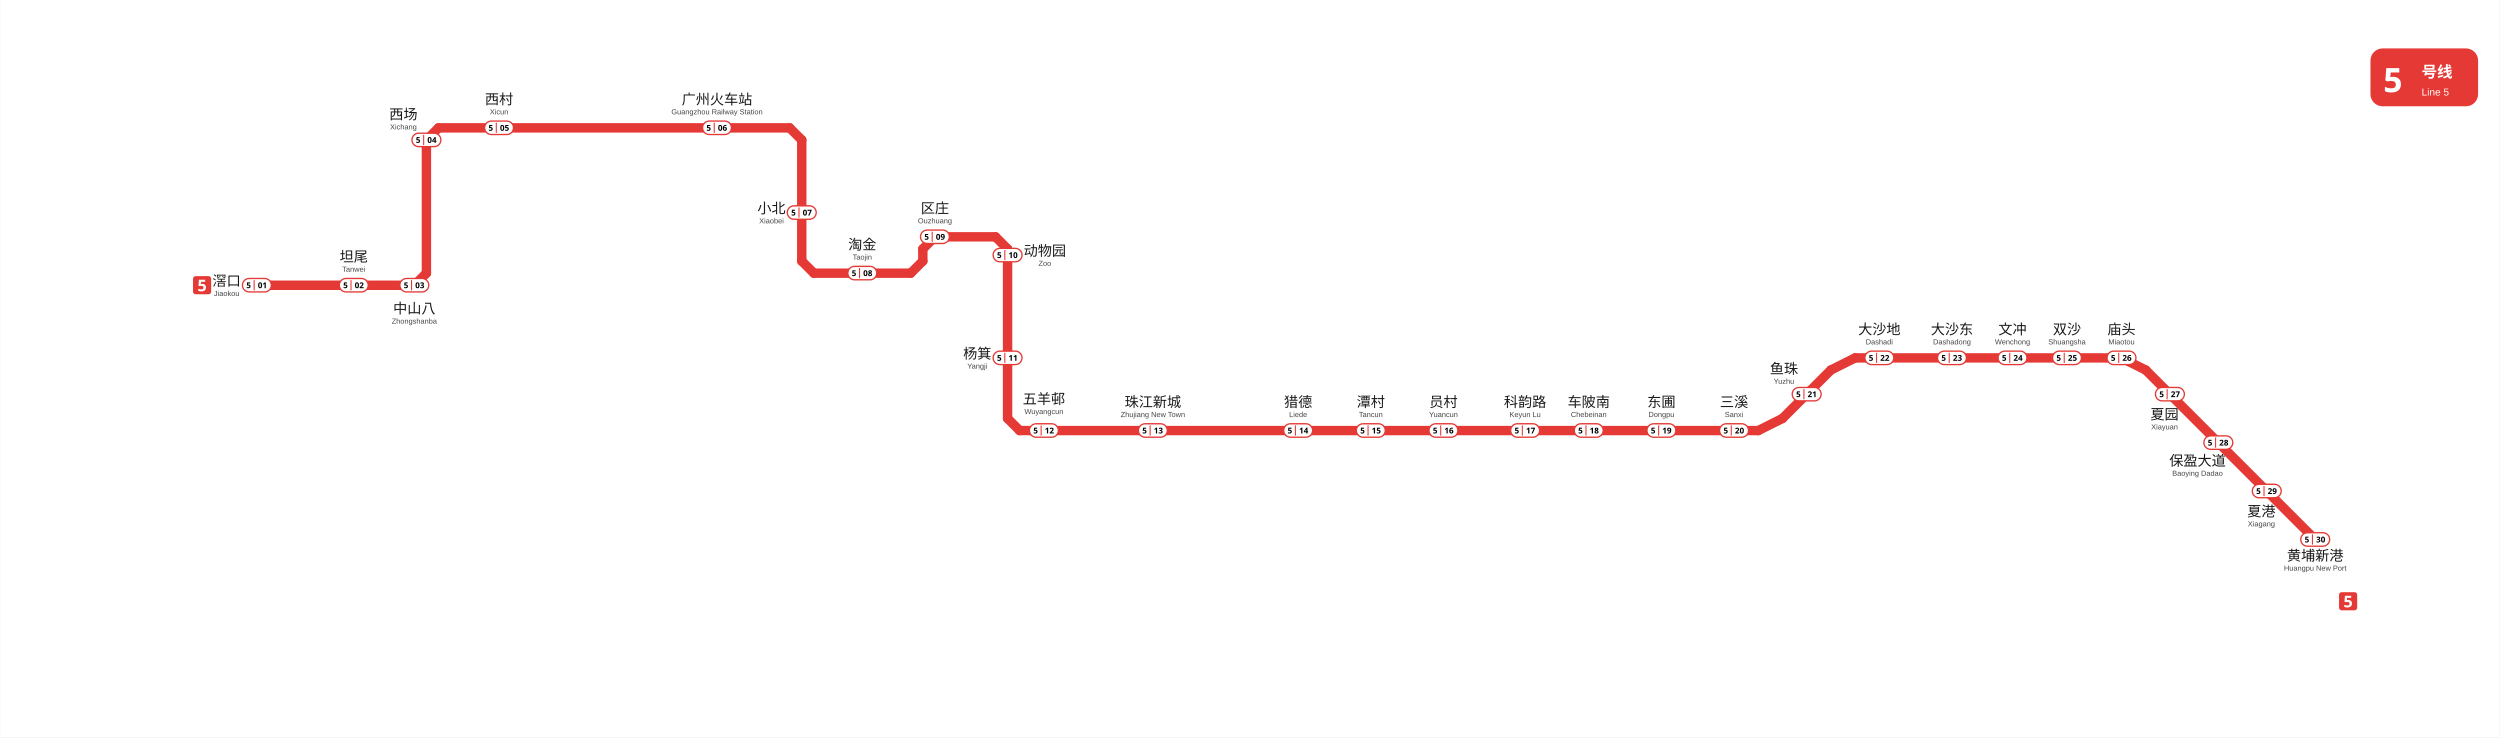
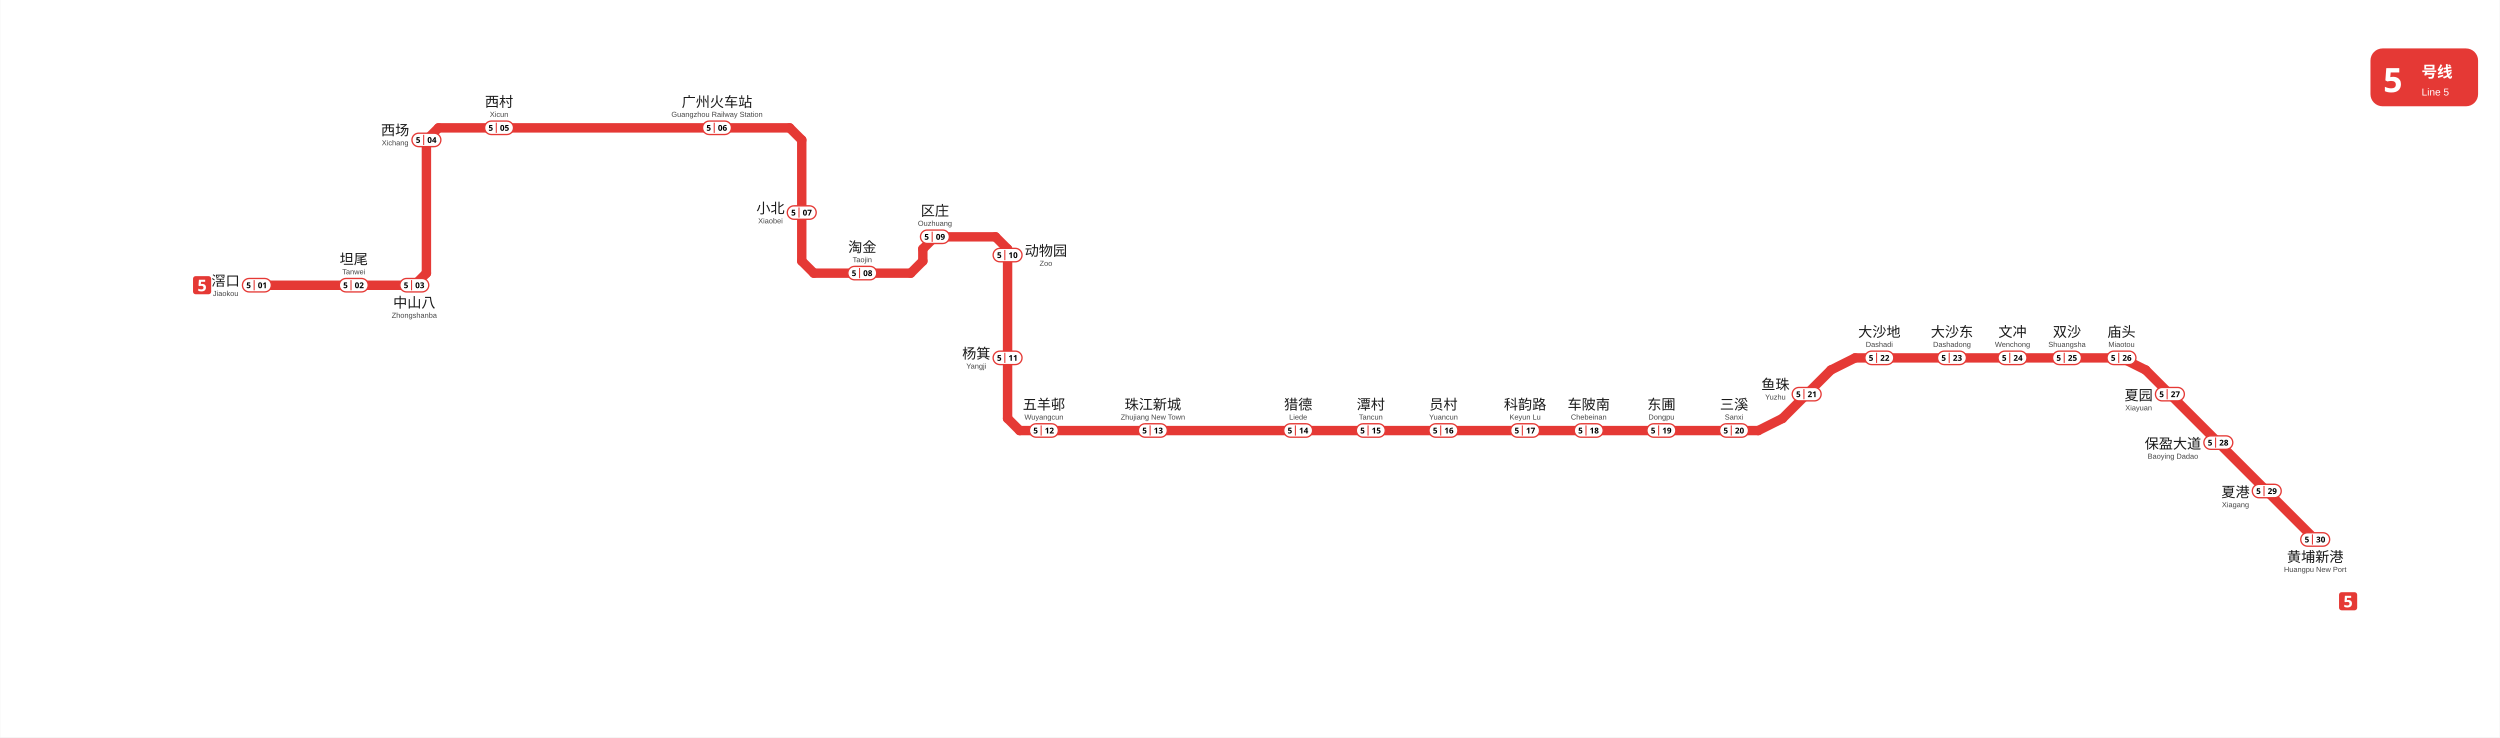
<svg xmlns="http://www.w3.org/2000/svg" viewBox="803.8 744.2 1857.8 548.1" data-pins="三溪,东圃,中山八,五羊邨,保盈大道,动物园,区庄,双沙,员村,坦尾,夏园,夏港,大沙东,大沙地,小北,广州火车站,庙头,文冲,杨箕,淘金,滘口,潭村,猎德,珠江新城,科韵路,西场,西村,车陂南,鱼珠,黄埔新港" width="1858" height="548">
  <rect x="803.755" y="744.2" width="1857.828" height="548.083" fill="#ffffff" />
  <g id="走廊">
    <line x1="2182.50" y1="1010.25" x2="2380.50" y2="1010.25" style="fill:none;stroke:#E53935;stroke-width:7;stroke-linecap:round" />
    <line x1="2128.50" y1="1055.25" x2="2164.50" y2="1019.25" style="fill:none;stroke:#E53935;stroke-width:7;stroke-linecap:round" />
    <line x1="1561.50" y1="1064.25" x2="2110.50" y2="1064.25" style="fill:none;stroke:#E53935;stroke-width:7;stroke-linecap:round" />
    <line x1="1552.50" y1="1055.25" x2="1552.50" y2="929.25" style="fill:none;stroke:#E53935;stroke-width:7;stroke-linecap:round" />
    <line x1="1498.50" y1="920.25" x2="1543.50" y2="920.25" style="fill:none;stroke:#E53935;stroke-width:7;stroke-linecap:round" />
    <line x1="1399.50" y1="848.25" x2="1399.50" y2="938.25" style="fill:none;stroke:#E53935;stroke-width:7;stroke-linecap:round" />
    <line x1="1120.50" y1="947.25" x2="1120.50" y2="848.25" style="fill:none;stroke:#E53935;stroke-width:7;stroke-linecap:round" />
    <line x1="1111.50" y1="956.25" x2="994.50" y2="956.25" style="fill:none;stroke:#E53935;stroke-width:7;stroke-linecap:round" />
    <line x1="1129.50" y1="839.25" x2="1390.50" y2="839.25" style="fill:none;stroke:#E53935;stroke-width:7;stroke-linecap:round" />
    <line x1="1408.50" y1="947.25" x2="1480.50" y2="947.25" style="fill:none;stroke:#E53935;stroke-width:7;stroke-linecap:round" />
    <line x1="1489.50" y1="929.25" x2="1489.50" y2="938.25" style="fill:none;stroke:#E53935;stroke-width:7;stroke-linecap:round" />
    <line x1="2398.50" y1="1019.25" x2="2524.50" y2="1145.25" style="fill:none;stroke:#E53935;stroke-width:7;stroke-linecap:round" />
    <line x1="1552.50" y1="1055.25" x2="1561.50" y2="1064.25" style="fill:none;stroke:#E53935;stroke-width:7;stroke-linecap:round" />
    <line x1="1552.50" y1="929.25" x2="1543.50" y2="920.25" style="fill:none;stroke:#E53935;stroke-width:7;stroke-linecap:round" />
    <line x1="2110.50" y1="1064.25" x2="2128.50" y2="1055.25" style="fill:none;stroke:#E53935;stroke-width:7;stroke-linecap:round" />
    <line x1="2182.50" y1="1010.25" x2="2164.50" y2="1019.25" style="fill:none;stroke:#E53935;stroke-width:7;stroke-linecap:round" />
    <line x1="1399.50" y1="848.25" x2="1390.50" y2="839.25" style="fill:none;stroke:#E53935;stroke-width:7;stroke-linecap:round" />
    <line x1="2380.50" y1="1010.25" x2="2398.50" y2="1019.25" style="fill:none;stroke:#E53935;stroke-width:7;stroke-linecap:round" />
    <line x1="1399.50" y1="938.25" x2="1408.50" y2="947.25" style="fill:none;stroke:#E53935;stroke-width:7;stroke-linecap:round" />
    <line x1="1498.50" y1="920.25" x2="1489.50" y2="929.25" style="fill:none;stroke:#E53935;stroke-width:7;stroke-linecap:round" />
    <line x1="1480.50" y1="947.25" x2="1489.50" y2="938.25" style="fill:none;stroke:#E53935;stroke-width:7;stroke-linecap:round" />
    <line x1="1129.50" y1="839.25" x2="1120.50" y2="848.25" style="fill:none;stroke:#E53935;stroke-width:7;stroke-linecap:round" />
    <line x1="1111.50" y1="956.25" x2="1120.50" y2="947.25" style="fill:none;stroke:#E53935;stroke-width:7;stroke-linecap:round" />
  </g>
  <g id="线路徽标">
    <g data-badge="header" transform="translate(2565.58 780.2)" data-ink="#FFFFFF" data-box="2565.6,780.2,2645.6,823.2" data-chip="2565.6,780.2,2645.6,823.2">
      <rect x="0" y="0" width="80.0" height="43.0" rx="9.0" fill="#E53935" />
      <text x="9.5" y="32.5" font-family="'Microsoft YaHei', sans-serif" font-size="25" font-weight="bold" fill="#FFFFFF">5</text>
      <text x="38.0" y="21.5" font-family="'Microsoft YaHei', sans-serif" font-size="11.5" font-weight="600" fill="#FFFFFF">号线</text>
      <text x="38.0" y="35.0" font-family="Arial, sans-serif" font-size="7.5" fill="#FFFFFF">Line 5</text>
    </g>
    <g data-badge="chip" transform="translate(947.01 949.455)" data-box="947.0,949.5,960.5,962.9">
      <path d="M11.54 13.49h-9.59c-1.07 0 -1.95 -0.88 -1.95 -1.95v-9.59c0 -1.07 0.88 -1.95 1.95 -1.95h9.59c1.07 0 1.95 0.88 1.95 1.95v9.59C13.49 12.61 12.61 13.49 11.54 13.49z" fill="#E53935" />
      <path d="M6.91 5.77c0.52 0 0.98 0.1 1.39 0.3c0.41 0.2 0.73 0.49 0.97 0.88s0.35 0.86 0.35 1.43c0 0.93 -0.29 1.66 -0.86 2.19c-0.58 0.53 -1.43 0.8 -2.56 0.8c-0.45 0 -0.87 -0.04 -1.27 -0.12s-0.74 -0.2 -1.04 -0.35v-1.56c0.3 0.15 0.65 0.28 1.07 0.39c0.42 0.11 0.81 0.16 1.18 0.16c0.54 0 0.95 -0.11 1.23 -0.33c0.28 -0.22 0.43 -0.56 0.43 -1.03c0 -0.86 -0.57 -1.3 -1.72 -1.3c-0.22 0 -0.46 0.02 -0.7 0.07c-0.24 0.04 -0.44 0.09 -0.6 0.13l-0.72 -0.38l0.32 -4.37h4.64v1.54h-3.06l-0.16 1.68c0.14 -0.02 0.28 -0.05 0.44 -0.08C6.41 5.78 6.63 5.77 6.91 5.77z" fill="#FFFFFF" />
    </g>
    <g data-badge="chip" transform="translate(2542.21 1184.39)" data-box="2542.2,1184.4,2555.7,1197.9">
      <path d="M11.54 13.49h-9.59c-1.07 0 -1.95 -0.88 -1.95 -1.95v-9.59c0 -1.07 0.88 -1.95 1.95 -1.95h9.59c1.07 0 1.95 0.88 1.95 1.95v9.59C13.49 12.61 12.61 13.49 11.54 13.49z" fill="#E53935" />
      <path d="M6.91 5.77c0.52 0 0.98 0.1 1.39 0.3c0.41 0.2 0.73 0.49 0.97 0.88s0.35 0.86 0.35 1.43c0 0.93 -0.29 1.66 -0.86 2.19c-0.58 0.53 -1.43 0.8 -2.56 0.8c-0.45 0 -0.87 -0.04 -1.27 -0.12s-0.74 -0.2 -1.04 -0.35v-1.56c0.3 0.15 0.65 0.28 1.07 0.39c0.42 0.11 0.81 0.16 1.18 0.16c0.54 0 0.95 -0.11 1.23 -0.33c0.28 -0.22 0.43 -0.56 0.43 -1.03c0 -0.86 -0.57 -1.3 -1.72 -1.3c-0.22 0 -0.46 0.02 -0.7 0.07c-0.24 0.04 -0.44 0.09 -0.6 0.13l-0.72 -0.38l0.32 -4.37h4.64v1.54h-3.06l-0.16 1.68c0.14 -0.02 0.28 -0.05 0.44 -0.08C6.41 5.78 6.63 5.77 6.91 5.77z" fill="#FFFFFF" />
    </g>
  </g>
  <g id="站名标注" font-family="'Microsoft YaHei', 'PingFang SC', sans-serif">
-     <text x="972.00" y="956.73" text-anchor="middle" font-size="10.5" font-weight="500" fill="#1a1a1a">滘口</text>
-     <text x="972.00" y="964.23" text-anchor="middle" font-size="5.5" font-family="Arial, sans-serif" fill="#444444">Jiaokou</text>
-     <text x="1066.50" y="938.70" text-anchor="middle" font-size="10.5" font-weight="500" fill="#1a1a1a">坦尾</text>
-     <text x="1066.50" y="946.20" text-anchor="middle" font-size="5.5" font-family="Arial, sans-serif" fill="#444444">Tanwei</text>
-     <text x="1174.50" y="821.70" text-anchor="middle" font-size="10.5" font-weight="500" fill="#1a1a1a">西村</text>
-     <text x="1174.50" y="829.20" text-anchor="middle" font-size="5.5" font-family="Arial, sans-serif" fill="#444444">Xicun</text>
-     <text x="1336.50" y="821.80" text-anchor="middle" font-size="10.5" font-weight="500" fill="#1a1a1a">广州火车站</text>
-     <text x="1336.50" y="829.20" text-anchor="middle" font-size="5.5" font-family="Arial, sans-serif" fill="#444444">Guangzhou Railway Station</text>
-     <text x="1377.00" y="902.73" text-anchor="middle" font-size="10.5" font-weight="500" fill="#1a1a1a">小北</text>
-     <text x="1377.00" y="910.23" text-anchor="middle" font-size="5.5" font-family="Arial, sans-serif" fill="#444444">Xiaobei</text>
-     <text x="1444.50" y="929.70" text-anchor="middle" font-size="10.5" font-weight="500" fill="#1a1a1a">淘金</text>
-     <text x="1444.50" y="937.20" text-anchor="middle" font-size="5.5" font-family="Arial, sans-serif" fill="#444444">Taojin</text>
-     <text x="1530.00" y="1010.73" text-anchor="middle" font-size="10.5" font-weight="500" fill="#1a1a1a">杨箕</text>
-     <text x="1530.00" y="1018.23" text-anchor="middle" font-size="5.5" font-family="Arial, sans-serif" fill="#444444">Yangji</text>
-     <text x="1660.50" y="1046.70" text-anchor="middle" font-size="10.5" font-weight="500" fill="#1a1a1a">珠江新城</text>
-     <text x="1660.50" y="1054.20" text-anchor="middle" font-size="5.5" font-family="Arial, sans-serif" fill="#444444">Zhujiang New Town</text>
-     <text x="1768.50" y="1046.70" text-anchor="middle" font-size="10.5" font-weight="500" fill="#1a1a1a">猎德</text>
-     <text x="1768.50" y="1054.20" text-anchor="middle" font-size="5.5" font-family="Arial, sans-serif" fill="#444444">Liede</text>
-     <text x="1822.50" y="1046.70" text-anchor="middle" font-size="10.5" font-weight="500" fill="#1a1a1a">潭村</text>
-     <text x="1822.50" y="1054.20" text-anchor="middle" font-size="5.5" font-family="Arial, sans-serif" fill="#444444">Tancun</text>
-     <text x="1876.50" y="1046.70" text-anchor="middle" font-size="10.5" font-weight="500" fill="#1a1a1a">员村</text>
-     <text x="1876.50" y="1054.20" text-anchor="middle" font-size="5.5" font-family="Arial, sans-serif" fill="#444444">Yuancun</text>
-     <text x="1937.20" y="1046.70" text-anchor="middle" font-size="10.5" font-weight="500" fill="#1a1a1a">科韵路</text>
-     <text x="1937.20" y="1054.20" text-anchor="middle" font-size="5.5" font-family="Arial, sans-serif" fill="#444444">Keyun Lu</text>
-     <text x="1984.50" y="1046.70" text-anchor="middle" font-size="10.5" font-weight="500" fill="#1a1a1a">车陂南</text>
-     <text x="1984.50" y="1054.20" text-anchor="middle" font-size="5.5" font-family="Arial, sans-serif" fill="#444444">Chebeinan</text>
-     <text x="2038.50" y="1046.70" text-anchor="middle" font-size="10.5" font-weight="500" fill="#1a1a1a">东圃</text>
-     <text x="2038.50" y="1054.20" text-anchor="middle" font-size="5.5" font-family="Arial, sans-serif" fill="#444444">Dongpu</text>
-     <text x="2092.50" y="1046.70" text-anchor="middle" font-size="10.5" font-weight="500" fill="#1a1a1a">三溪</text>
-     <text x="2092.50" y="1054.20" text-anchor="middle" font-size="5.5" font-family="Arial, sans-serif" fill="#444444">Sanxi</text>
-     <text x="2129.60" y="1022.00" text-anchor="middle" font-size="10.5" font-weight="500" fill="#1a1a1a">鱼珠</text>
-     <text x="2129.60" y="1029.50" text-anchor="middle" font-size="5.5" font-family="Arial, sans-serif" fill="#444444">Yuzhu</text>
-     <text x="2200.50" y="992.70" text-anchor="middle" font-size="10.5" font-weight="500" fill="#1a1a1a">大沙地</text>
-     <text x="2200.50" y="1000.20" text-anchor="middle" font-size="5.5" font-family="Arial, sans-serif" fill="#444444">Dashadi</text>
-     <text x="2254.50" y="992.70" text-anchor="middle" font-size="10.5" font-weight="500" fill="#1a1a1a">大沙东</text>
-     <text x="2254.50" y="1000.20" text-anchor="middle" font-size="5.5" font-family="Arial, sans-serif" fill="#444444">Dashadong</text>
-     <text x="2299.50" y="992.70" text-anchor="middle" font-size="10.5" font-weight="500" fill="#1a1a1a">文冲</text>
-     <text x="2299.50" y="1000.20" text-anchor="middle" font-size="5.5" font-family="Arial, sans-serif" fill="#444444">Wenchong</text>
-     <text x="2340.00" y="992.70" text-anchor="middle" font-size="10.5" font-weight="500" fill="#1a1a1a">双沙</text>
-     <text x="2340.00" y="1000.20" text-anchor="middle" font-size="5.5" font-family="Arial, sans-serif" fill="#444444">Shuangsha</text>
-     <text x="2412.50" y="1055.90" text-anchor="middle" font-size="10.5" font-weight="500" fill="#1a1a1a">夏园</text>
-     <text x="2412.50" y="1063.40" text-anchor="middle" font-size="5.5" font-family="Arial, sans-serif" fill="#444444">Xiayuan</text>
-     <text x="2437.02" y="1090.38" text-anchor="middle" font-size="10.5" font-weight="500" fill="#1a1a1a">保盈大道</text>
-     <text x="2437.02" y="1097.88" text-anchor="middle" font-size="5.5" font-family="Arial, sans-serif" fill="#444444">Baoying Dadao</text>
-     <text x="2484.50" y="1128.00" text-anchor="middle" font-size="10.5" font-weight="500" fill="#1a1a1a">夏港</text>
-     <text x="2484.50" y="1135.50" text-anchor="middle" font-size="5.5" font-family="Arial, sans-serif" fill="#444444">Xiagang</text>
-     <text x="2524.50" y="1160.90" text-anchor="middle" font-size="10.5" font-weight="500" fill="#1a1a1a">黄埔新港</text>
-     <text x="2524.50" y="1168.40" text-anchor="middle" font-size="5.5" font-family="Arial, sans-serif" fill="#444444">Huangpu New Port</text>
-     <text x="1111.50" y="977.20" text-anchor="middle" font-size="10.5" font-weight="500" fill="#1a1a1a">中山八</text>
-     <text x="1111.50" y="984.80" text-anchor="middle" font-size="5.5" font-family="Arial, sans-serif" fill="#444444">Zhongshanba</text>
-     <text x="1103.40" y="832.90" text-anchor="middle" font-size="10.5" font-weight="500" fill="#1a1a1a">西场</text>
-     <text x="1103.40" y="840.40" text-anchor="middle" font-size="5.5" font-family="Arial, sans-serif" fill="#444444">Xichang</text>
-     <text x="1498.50" y="902.70" text-anchor="middle" font-size="10.5" font-weight="500" fill="#1a1a1a">区庄</text>
-     <text x="1498.50" y="910.20" text-anchor="middle" font-size="5.5" font-family="Arial, sans-serif" fill="#444444">Ouzhuang</text>
-     <text x="1580.20" y="934.33" text-anchor="middle" font-size="10.5" font-weight="500" fill="#1a1a1a">动物园</text>
-     <text x="1580.20" y="941.83" text-anchor="middle" font-size="5.5" font-family="Arial, sans-serif" fill="#444444">Zoo</text>
-     <text x="1579.50" y="1044.50" text-anchor="middle" font-size="10.5" font-weight="500" fill="#1a1a1a">五羊邨</text>
-     <text x="1579.50" y="1052.00" text-anchor="middle" font-size="5.5" font-family="Arial, sans-serif" fill="#444444">Wuyangcun</text>
-     <text x="2380.50" y="992.70" text-anchor="middle" font-size="10.5" font-weight="500" fill="#1a1a1a">庙头</text>
-     <text x="2380.50" y="1000.20" text-anchor="middle" font-size="5.5" font-family="Arial, sans-serif" fill="#444444">Miaotou</text>
+     <text x="971.25" y="956.73" text-anchor="middle" font-size="10.5" font-weight="500" fill="#1a1a1a">滘口</text>
+     <text x="971.25" y="964.23" text-anchor="middle" font-size="5.5" font-family="Arial, sans-serif" fill="#444444">Jiaokou</text>
+     <text x="1066.50" y="940.60" text-anchor="middle" font-size="10.5" font-weight="500" fill="#1a1a1a">坦尾</text>
+     <text x="1066.50" y="948.10" text-anchor="middle" font-size="5.5" font-family="Arial, sans-serif" fill="#444444">Tanwei</text>
+     <text x="1174.50" y="823.60" text-anchor="middle" font-size="10.5" font-weight="500" fill="#1a1a1a">西村</text>
+     <text x="1174.50" y="831.10" text-anchor="middle" font-size="5.5" font-family="Arial, sans-serif" fill="#444444">Xicun</text>
+     <text x="1336.50" y="823.70" text-anchor="middle" font-size="10.5" font-weight="500" fill="#1a1a1a">广州火车站</text>
+     <text x="1336.50" y="831.10" text-anchor="middle" font-size="5.5" font-family="Arial, sans-serif" fill="#444444">Guangzhou Railway Station</text>
+     <text x="1376.25" y="902.73" text-anchor="middle" font-size="10.5" font-weight="500" fill="#1a1a1a">小北</text>
+     <text x="1376.25" y="910.23" text-anchor="middle" font-size="5.5" font-family="Arial, sans-serif" fill="#444444">Xiaobei</text>
+     <text x="1444.50" y="931.60" text-anchor="middle" font-size="10.5" font-weight="500" fill="#1a1a1a">淘金</text>
+     <text x="1444.50" y="939.10" text-anchor="middle" font-size="5.5" font-family="Arial, sans-serif" fill="#444444">Taojin</text>
+     <text x="1529.25" y="1010.73" text-anchor="middle" font-size="10.5" font-weight="500" fill="#1a1a1a">杨箕</text>
+     <text x="1529.25" y="1018.23" text-anchor="middle" font-size="5.5" font-family="Arial, sans-serif" fill="#444444">Yangji</text>
+     <text x="1660.50" y="1048.60" text-anchor="middle" font-size="10.5" font-weight="500" fill="#1a1a1a">珠江新城</text>
+     <text x="1660.50" y="1056.10" text-anchor="middle" font-size="5.5" font-family="Arial, sans-serif" fill="#444444">Zhujiang New Town</text>
+     <text x="1768.50" y="1048.60" text-anchor="middle" font-size="10.5" font-weight="500" fill="#1a1a1a">猎德</text>
+     <text x="1768.50" y="1056.10" text-anchor="middle" font-size="5.5" font-family="Arial, sans-serif" fill="#444444">Liede</text>
+     <text x="1822.50" y="1048.60" text-anchor="middle" font-size="10.5" font-weight="500" fill="#1a1a1a">潭村</text>
+     <text x="1822.50" y="1056.10" text-anchor="middle" font-size="5.5" font-family="Arial, sans-serif" fill="#444444">Tancun</text>
+     <text x="1876.50" y="1048.60" text-anchor="middle" font-size="10.5" font-weight="500" fill="#1a1a1a">员村</text>
+     <text x="1876.50" y="1056.10" text-anchor="middle" font-size="5.5" font-family="Arial, sans-serif" fill="#444444">Yuancun</text>
+     <text x="1937.20" y="1048.60" text-anchor="middle" font-size="10.5" font-weight="500" fill="#1a1a1a">科韵路</text>
+     <text x="1937.20" y="1056.10" text-anchor="middle" font-size="5.5" font-family="Arial, sans-serif" fill="#444444">Keyun Lu</text>
+     <text x="1984.50" y="1048.60" text-anchor="middle" font-size="10.5" font-weight="500" fill="#1a1a1a">车陂南</text>
+     <text x="1984.50" y="1056.10" text-anchor="middle" font-size="5.5" font-family="Arial, sans-serif" fill="#444444">Chebeinan</text>
+     <text x="2038.50" y="1048.60" text-anchor="middle" font-size="10.5" font-weight="500" fill="#1a1a1a">东圃</text>
+     <text x="2038.50" y="1056.10" text-anchor="middle" font-size="5.5" font-family="Arial, sans-serif" fill="#444444">Dongpu</text>
+     <text x="2092.50" y="1048.60" text-anchor="middle" font-size="10.5" font-weight="500" fill="#1a1a1a">三溪</text>
+     <text x="2092.50" y="1056.10" text-anchor="middle" font-size="5.5" font-family="Arial, sans-serif" fill="#444444">Sanxi</text>
+     <text x="2123.25" y="1033.73" text-anchor="middle" font-size="10.5" font-weight="500" fill="#1a1a1a">鱼珠</text>
+     <text x="2123.25" y="1041.23" text-anchor="middle" font-size="5.5" font-family="Arial, sans-serif" fill="#444444">Yuzhu</text>
+     <text x="2200.50" y="994.60" text-anchor="middle" font-size="10.5" font-weight="500" fill="#1a1a1a">大沙地</text>
+     <text x="2200.50" y="1002.10" text-anchor="middle" font-size="5.5" font-family="Arial, sans-serif" fill="#444444">Dashadi</text>
+     <text x="2254.50" y="994.60" text-anchor="middle" font-size="10.5" font-weight="500" fill="#1a1a1a">大沙东</text>
+     <text x="2254.50" y="1002.10" text-anchor="middle" font-size="5.5" font-family="Arial, sans-serif" fill="#444444">Dashadong</text>
+     <text x="2299.50" y="994.60" text-anchor="middle" font-size="10.5" font-weight="500" fill="#1a1a1a">文冲</text>
+     <text x="2299.50" y="1002.10" text-anchor="middle" font-size="5.5" font-family="Arial, sans-serif" fill="#444444">Wenchong</text>
+     <text x="2340.00" y="994.60" text-anchor="middle" font-size="10.5" font-weight="500" fill="#1a1a1a">双沙</text>
+     <text x="2340.00" y="1002.10" text-anchor="middle" font-size="5.5" font-family="Arial, sans-serif" fill="#444444">Shuangsha</text>
+     <text x="2393.25" y="1041.73" text-anchor="middle" font-size="10.5" font-weight="500" fill="#1a1a1a">夏园</text>
+     <text x="2393.25" y="1049.23" text-anchor="middle" font-size="5.5" font-family="Arial, sans-serif" fill="#444444">Xiayuan</text>
+     <text x="2418.75" y="1077.73" text-anchor="middle" font-size="10.5" font-weight="500" fill="#1a1a1a">保盈大道</text>
+     <text x="2418.75" y="1085.23" text-anchor="middle" font-size="5.5" font-family="Arial, sans-serif" fill="#444444">Baoying Dadao</text>
+     <text x="2465.25" y="1113.73" text-anchor="middle" font-size="10.5" font-weight="500" fill="#1a1a1a">夏港</text>
+     <text x="2465.25" y="1121.23" text-anchor="middle" font-size="5.5" font-family="Arial, sans-serif" fill="#444444">Xiagang</text>
+     <text x="2524.50" y="1161.86" text-anchor="middle" font-size="10.5" font-weight="500" fill="#1a1a1a">黄埔新港</text>
+     <text x="2524.50" y="1169.36" text-anchor="middle" font-size="5.5" font-family="Arial, sans-serif" fill="#444444">Huangpu New Port</text>
+     <text x="1111.50" y="972.86" text-anchor="middle" font-size="10.5" font-weight="500" fill="#1a1a1a">中山八</text>
+     <text x="1111.50" y="980.46" text-anchor="middle" font-size="5.5" font-family="Arial, sans-serif" fill="#444444">Zhongshanba</text>
+     <text x="1097.25" y="844.73" text-anchor="middle" font-size="10.5" font-weight="500" fill="#1a1a1a">西场</text>
+     <text x="1097.25" y="852.23" text-anchor="middle" font-size="5.5" font-family="Arial, sans-serif" fill="#444444">Xichang</text>
+     <text x="1498.50" y="904.60" text-anchor="middle" font-size="10.5" font-weight="500" fill="#1a1a1a">区庄</text>
+     <text x="1498.50" y="912.10" text-anchor="middle" font-size="5.5" font-family="Arial, sans-serif" fill="#444444">Ouzhuang</text>
+     <text x="1581.00" y="934.33" text-anchor="middle" font-size="10.5" font-weight="500" fill="#1a1a1a">动物园</text>
+     <text x="1581.00" y="941.83" text-anchor="middle" font-size="5.5" font-family="Arial, sans-serif" fill="#444444">Zoo</text>
+     <text x="1579.50" y="1048.60" text-anchor="middle" font-size="10.5" font-weight="500" fill="#1a1a1a">五羊邨</text>
+     <text x="1579.50" y="1056.10" text-anchor="middle" font-size="5.5" font-family="Arial, sans-serif" fill="#444444">Wuyangcun</text>
+     <text x="2380.50" y="994.60" text-anchor="middle" font-size="10.5" font-weight="500" fill="#1a1a1a">庙头</text>
+     <text x="2380.50" y="1002.10" text-anchor="middle" font-size="5.5" font-family="Arial, sans-serif" fill="#444444">Miaotou</text>
  </g>
  <g id="编号牌" font-family="'Microsoft YaHei', 'PingFang SC', sans-serif">
    <rect x="983.75" y="951.20" width="21.50" height="10.00" rx="5.00" fill="#FFFFFF" stroke="#E53935" stroke-width="1.0" />
    <line x1="992.45" y1="952.40" x2="992.45" y2="960.00" stroke="#E53935" stroke-width="0.8" />
    <text x="988.35" y="956.08" text-anchor="middle" dominant-baseline="central" font-size="6.0" font-weight="700" fill="#000000">5</text>
    <text x="998.60" y="956.08" text-anchor="middle" dominant-baseline="central" font-size="6.0" font-weight="700" fill="#000000">01</text>
    <rect x="1055.75" y="951.20" width="21.50" height="10.00" rx="5.00" fill="#FFFFFF" stroke="#E53935" stroke-width="1.0" />
    <line x1="1064.45" y1="952.40" x2="1064.45" y2="960.00" stroke="#E53935" stroke-width="0.8" />
    <text x="1060.35" y="956.08" text-anchor="middle" dominant-baseline="central" font-size="6.0" font-weight="700" fill="#000000">5</text>
    <text x="1070.60" y="956.08" text-anchor="middle" dominant-baseline="central" font-size="6.0" font-weight="700" fill="#000000">02</text>
    <rect x="1100.75" y="951.20" width="21.50" height="10.00" rx="5.00" fill="#FFFFFF" stroke="#E53935" stroke-width="1.0" />
    <line x1="1109.45" y1="952.40" x2="1109.45" y2="960.00" stroke="#E53935" stroke-width="0.8" />
    <text x="1105.35" y="956.08" text-anchor="middle" dominant-baseline="central" font-size="6.0" font-weight="700" fill="#000000">5</text>
    <text x="1115.60" y="956.08" text-anchor="middle" dominant-baseline="central" font-size="6.0" font-weight="700" fill="#000000">03</text>
    <rect x="1109.75" y="843.20" width="21.50" height="10.00" rx="5.00" fill="#FFFFFF" stroke="#E53935" stroke-width="1.0" />
    <line x1="1118.45" y1="844.40" x2="1118.45" y2="852.00" stroke="#E53935" stroke-width="0.8" />
    <text x="1114.35" y="848.08" text-anchor="middle" dominant-baseline="central" font-size="6.0" font-weight="700" fill="#000000">5</text>
    <text x="1124.60" y="848.08" text-anchor="middle" dominant-baseline="central" font-size="6.0" font-weight="700" fill="#000000">04</text>
    <rect x="1163.75" y="834.20" width="21.50" height="10.00" rx="5.00" fill="#FFFFFF" stroke="#E53935" stroke-width="1.0" />
    <line x1="1172.45" y1="835.40" x2="1172.45" y2="843.00" stroke="#E53935" stroke-width="0.8" />
    <text x="1168.35" y="839.08" text-anchor="middle" dominant-baseline="central" font-size="6.0" font-weight="700" fill="#000000">5</text>
    <text x="1178.60" y="839.08" text-anchor="middle" dominant-baseline="central" font-size="6.0" font-weight="700" fill="#000000">05</text>
    <rect x="1325.75" y="834.20" width="21.50" height="10.00" rx="5.00" fill="#FFFFFF" stroke="#E53935" stroke-width="1.0" />
    <line x1="1334.45" y1="835.40" x2="1334.45" y2="843.00" stroke="#E53935" stroke-width="0.8" />
    <text x="1330.35" y="839.08" text-anchor="middle" dominant-baseline="central" font-size="6.0" font-weight="700" fill="#000000">5</text>
    <text x="1340.60" y="839.08" text-anchor="middle" dominant-baseline="central" font-size="6.0" font-weight="700" fill="#000000">06</text>
    <rect x="1388.75" y="897.20" width="21.50" height="10.00" rx="5.00" fill="#FFFFFF" stroke="#E53935" stroke-width="1.0" />
    <line x1="1397.45" y1="898.40" x2="1397.45" y2="906.00" stroke="#E53935" stroke-width="0.8" />
    <text x="1393.35" y="902.08" text-anchor="middle" dominant-baseline="central" font-size="6.0" font-weight="700" fill="#000000">5</text>
    <text x="1403.60" y="902.08" text-anchor="middle" dominant-baseline="central" font-size="6.0" font-weight="700" fill="#000000">07</text>
    <rect x="1433.75" y="942.20" width="21.50" height="10.00" rx="5.00" fill="#FFFFFF" stroke="#E53935" stroke-width="1.0" />
    <line x1="1442.45" y1="943.40" x2="1442.45" y2="951.00" stroke="#E53935" stroke-width="0.8" />
    <text x="1438.35" y="947.08" text-anchor="middle" dominant-baseline="central" font-size="6.0" font-weight="700" fill="#000000">5</text>
    <text x="1448.60" y="947.08" text-anchor="middle" dominant-baseline="central" font-size="6.0" font-weight="700" fill="#000000">08</text>
    <rect x="1487.75" y="915.20" width="21.50" height="10.00" rx="5.00" fill="#FFFFFF" stroke="#E53935" stroke-width="1.0" />
    <line x1="1496.45" y1="916.40" x2="1496.45" y2="924.00" stroke="#E53935" stroke-width="0.8" />
    <text x="1492.35" y="920.08" text-anchor="middle" dominant-baseline="central" font-size="6.0" font-weight="700" fill="#000000">5</text>
    <text x="1502.60" y="920.08" text-anchor="middle" dominant-baseline="central" font-size="6.0" font-weight="700" fill="#000000">09</text>
    <rect x="1541.75" y="928.80" width="21.50" height="10.00" rx="5.00" fill="#FFFFFF" stroke="#E53935" stroke-width="1.0" />
    <line x1="1550.45" y1="930.00" x2="1550.45" y2="937.60" stroke="#E53935" stroke-width="0.8" />
    <text x="1546.35" y="933.68" text-anchor="middle" dominant-baseline="central" font-size="6.0" font-weight="700" fill="#000000">5</text>
    <text x="1556.60" y="933.68" text-anchor="middle" dominant-baseline="central" font-size="6.0" font-weight="700" fill="#000000">10</text>
    <rect x="1541.75" y="1005.20" width="21.50" height="10.00" rx="5.00" fill="#FFFFFF" stroke="#E53935" stroke-width="1.0" />
    <line x1="1550.45" y1="1006.40" x2="1550.45" y2="1014.00" stroke="#E53935" stroke-width="0.8" />
    <text x="1546.35" y="1010.08" text-anchor="middle" dominant-baseline="central" font-size="6.0" font-weight="700" fill="#000000">5</text>
    <text x="1556.60" y="1010.08" text-anchor="middle" dominant-baseline="central" font-size="6.0" font-weight="700" fill="#000000">11</text>
    <rect x="1568.75" y="1059.20" width="21.50" height="10.00" rx="5.00" fill="#FFFFFF" stroke="#E53935" stroke-width="1.0" />
    <line x1="1577.45" y1="1060.40" x2="1577.45" y2="1068.00" stroke="#E53935" stroke-width="0.8" />
    <text x="1573.35" y="1064.08" text-anchor="middle" dominant-baseline="central" font-size="6.0" font-weight="700" fill="#000000">5</text>
    <text x="1583.60" y="1064.08" text-anchor="middle" dominant-baseline="central" font-size="6.0" font-weight="700" fill="#000000">12</text>
    <rect x="1649.75" y="1059.20" width="21.50" height="10.00" rx="5.00" fill="#FFFFFF" stroke="#E53935" stroke-width="1.0" />
    <line x1="1658.45" y1="1060.40" x2="1658.45" y2="1068.00" stroke="#E53935" stroke-width="0.8" />
    <text x="1654.35" y="1064.08" text-anchor="middle" dominant-baseline="central" font-size="6.0" font-weight="700" fill="#000000">5</text>
    <text x="1664.60" y="1064.08" text-anchor="middle" dominant-baseline="central" font-size="6.0" font-weight="700" fill="#000000">13</text>
    <rect x="1757.75" y="1059.20" width="21.50" height="10.00" rx="5.00" fill="#FFFFFF" stroke="#E53935" stroke-width="1.0" />
    <line x1="1766.45" y1="1060.40" x2="1766.45" y2="1068.00" stroke="#E53935" stroke-width="0.8" />
    <text x="1762.35" y="1064.08" text-anchor="middle" dominant-baseline="central" font-size="6.0" font-weight="700" fill="#000000">5</text>
    <text x="1772.60" y="1064.08" text-anchor="middle" dominant-baseline="central" font-size="6.0" font-weight="700" fill="#000000">14</text>
    <rect x="1811.75" y="1059.20" width="21.50" height="10.00" rx="5.00" fill="#FFFFFF" stroke="#E53935" stroke-width="1.0" />
    <line x1="1820.45" y1="1060.40" x2="1820.45" y2="1068.00" stroke="#E53935" stroke-width="0.8" />
    <text x="1816.35" y="1064.08" text-anchor="middle" dominant-baseline="central" font-size="6.0" font-weight="700" fill="#000000">5</text>
    <text x="1826.60" y="1064.08" text-anchor="middle" dominant-baseline="central" font-size="6.0" font-weight="700" fill="#000000">15</text>
    <rect x="1865.75" y="1059.20" width="21.50" height="10.00" rx="5.00" fill="#FFFFFF" stroke="#E53935" stroke-width="1.0" />
    <line x1="1874.45" y1="1060.40" x2="1874.45" y2="1068.00" stroke="#E53935" stroke-width="0.8" />
    <text x="1870.35" y="1064.08" text-anchor="middle" dominant-baseline="central" font-size="6.0" font-weight="700" fill="#000000">5</text>
    <text x="1880.60" y="1064.08" text-anchor="middle" dominant-baseline="central" font-size="6.0" font-weight="700" fill="#000000">16</text>
    <rect x="1926.45" y="1059.20" width="21.50" height="10.00" rx="5.00" fill="#FFFFFF" stroke="#E53935" stroke-width="1.0" />
    <line x1="1935.15" y1="1060.40" x2="1935.15" y2="1068.00" stroke="#E53935" stroke-width="0.8" />
    <text x="1931.05" y="1064.08" text-anchor="middle" dominant-baseline="central" font-size="6.0" font-weight="700" fill="#000000">5</text>
    <text x="1941.30" y="1064.08" text-anchor="middle" dominant-baseline="central" font-size="6.0" font-weight="700" fill="#000000">17</text>
    <rect x="1973.75" y="1059.20" width="21.50" height="10.00" rx="5.00" fill="#FFFFFF" stroke="#E53935" stroke-width="1.0" />
    <line x1="1982.45" y1="1060.40" x2="1982.45" y2="1068.00" stroke="#E53935" stroke-width="0.8" />
    <text x="1978.35" y="1064.08" text-anchor="middle" dominant-baseline="central" font-size="6.0" font-weight="700" fill="#000000">5</text>
    <text x="1988.60" y="1064.08" text-anchor="middle" dominant-baseline="central" font-size="6.0" font-weight="700" fill="#000000">18</text>
    <rect x="2027.75" y="1059.20" width="21.50" height="10.00" rx="5.00" fill="#FFFFFF" stroke="#E53935" stroke-width="1.0" />
    <line x1="2036.45" y1="1060.40" x2="2036.45" y2="1068.00" stroke="#E53935" stroke-width="0.8" />
    <text x="2032.35" y="1064.08" text-anchor="middle" dominant-baseline="central" font-size="6.0" font-weight="700" fill="#000000">5</text>
    <text x="2042.60" y="1064.08" text-anchor="middle" dominant-baseline="central" font-size="6.0" font-weight="700" fill="#000000">19</text>
    <rect x="2081.75" y="1059.20" width="21.50" height="10.00" rx="5.00" fill="#FFFFFF" stroke="#E53935" stroke-width="1.0" />
    <line x1="2090.45" y1="1060.40" x2="2090.45" y2="1068.00" stroke="#E53935" stroke-width="0.8" />
    <text x="2086.35" y="1064.08" text-anchor="middle" dominant-baseline="central" font-size="6.0" font-weight="700" fill="#000000">5</text>
    <text x="2096.60" y="1064.08" text-anchor="middle" dominant-baseline="central" font-size="6.0" font-weight="700" fill="#000000">20</text>
    <rect x="2135.75" y="1032.20" width="21.50" height="10.00" rx="5.00" fill="#FFFFFF" stroke="#E53935" stroke-width="1.0" />
    <line x1="2144.45" y1="1033.40" x2="2144.45" y2="1041.00" stroke="#E53935" stroke-width="0.8" />
    <text x="2140.35" y="1037.08" text-anchor="middle" dominant-baseline="central" font-size="6.0" font-weight="700" fill="#000000">5</text>
    <text x="2150.60" y="1037.08" text-anchor="middle" dominant-baseline="central" font-size="6.0" font-weight="700" fill="#000000">21</text>
    <rect x="2189.75" y="1005.20" width="21.50" height="10.00" rx="5.00" fill="#FFFFFF" stroke="#E53935" stroke-width="1.0" />
    <line x1="2198.45" y1="1006.40" x2="2198.45" y2="1014.00" stroke="#E53935" stroke-width="0.8" />
    <text x="2194.35" y="1010.08" text-anchor="middle" dominant-baseline="central" font-size="6.0" font-weight="700" fill="#000000">5</text>
    <text x="2204.60" y="1010.08" text-anchor="middle" dominant-baseline="central" font-size="6.0" font-weight="700" fill="#000000">22</text>
    <rect x="2243.75" y="1005.20" width="21.50" height="10.00" rx="5.00" fill="#FFFFFF" stroke="#E53935" stroke-width="1.0" />
    <line x1="2252.45" y1="1006.40" x2="2252.45" y2="1014.00" stroke="#E53935" stroke-width="0.8" />
    <text x="2248.35" y="1010.08" text-anchor="middle" dominant-baseline="central" font-size="6.0" font-weight="700" fill="#000000">5</text>
    <text x="2258.60" y="1010.08" text-anchor="middle" dominant-baseline="central" font-size="6.0" font-weight="700" fill="#000000">23</text>
    <rect x="2288.75" y="1005.20" width="21.50" height="10.00" rx="5.00" fill="#FFFFFF" stroke="#E53935" stroke-width="1.0" />
    <line x1="2297.45" y1="1006.40" x2="2297.45" y2="1014.00" stroke="#E53935" stroke-width="0.8" />
    <text x="2293.35" y="1010.08" text-anchor="middle" dominant-baseline="central" font-size="6.0" font-weight="700" fill="#000000">5</text>
    <text x="2303.60" y="1010.08" text-anchor="middle" dominant-baseline="central" font-size="6.0" font-weight="700" fill="#000000">24</text>
    <rect x="2329.25" y="1005.20" width="21.50" height="10.00" rx="5.00" fill="#FFFFFF" stroke="#E53935" stroke-width="1.0" />
    <line x1="2337.95" y1="1006.40" x2="2337.95" y2="1014.00" stroke="#E53935" stroke-width="0.8" />
    <text x="2333.85" y="1010.08" text-anchor="middle" dominant-baseline="central" font-size="6.0" font-weight="700" fill="#000000">5</text>
    <text x="2344.10" y="1010.08" text-anchor="middle" dominant-baseline="central" font-size="6.0" font-weight="700" fill="#000000">25</text>
    <rect x="2369.75" y="1005.20" width="21.50" height="10.00" rx="5.00" fill="#FFFFFF" stroke="#E53935" stroke-width="1.0" />
    <line x1="2378.45" y1="1006.40" x2="2378.45" y2="1014.00" stroke="#E53935" stroke-width="0.8" />
    <text x="2374.35" y="1010.08" text-anchor="middle" dominant-baseline="central" font-size="6.0" font-weight="700" fill="#000000">5</text>
    <text x="2384.60" y="1010.08" text-anchor="middle" dominant-baseline="central" font-size="6.0" font-weight="700" fill="#000000">26</text>
    <rect x="2405.75" y="1032.20" width="21.50" height="10.00" rx="5.00" fill="#FFFFFF" stroke="#E53935" stroke-width="1.0" />
    <line x1="2414.45" y1="1033.40" x2="2414.45" y2="1041.00" stroke="#E53935" stroke-width="0.8" />
    <text x="2410.35" y="1037.08" text-anchor="middle" dominant-baseline="central" font-size="6.0" font-weight="700" fill="#000000">5</text>
    <text x="2420.60" y="1037.08" text-anchor="middle" dominant-baseline="central" font-size="6.0" font-weight="700" fill="#000000">27</text>
    <rect x="2441.75" y="1068.20" width="21.50" height="10.00" rx="5.00" fill="#FFFFFF" stroke="#E53935" stroke-width="1.0" />
    <line x1="2450.45" y1="1069.40" x2="2450.45" y2="1077.00" stroke="#E53935" stroke-width="0.8" />
    <text x="2446.35" y="1073.08" text-anchor="middle" dominant-baseline="central" font-size="6.0" font-weight="700" fill="#000000">5</text>
    <text x="2456.60" y="1073.08" text-anchor="middle" dominant-baseline="central" font-size="6.0" font-weight="700" fill="#000000">28</text>
    <rect x="2477.75" y="1104.20" width="21.50" height="10.00" rx="5.00" fill="#FFFFFF" stroke="#E53935" stroke-width="1.0" />
    <line x1="2486.45" y1="1105.40" x2="2486.45" y2="1113.00" stroke="#E53935" stroke-width="0.8" />
    <text x="2482.35" y="1109.08" text-anchor="middle" dominant-baseline="central" font-size="6.0" font-weight="700" fill="#000000">5</text>
    <text x="2492.60" y="1109.08" text-anchor="middle" dominant-baseline="central" font-size="6.0" font-weight="700" fill="#000000">29</text>
    <rect x="2513.75" y="1140.20" width="21.50" height="10.00" rx="5.00" fill="#FFFFFF" stroke="#E53935" stroke-width="1.0" />
    <line x1="2522.45" y1="1141.40" x2="2522.45" y2="1149.00" stroke="#E53935" stroke-width="0.8" />
    <text x="2518.35" y="1145.08" text-anchor="middle" dominant-baseline="central" font-size="6.0" font-weight="700" fill="#000000">5</text>
    <text x="2528.60" y="1145.08" text-anchor="middle" dominant-baseline="central" font-size="6.0" font-weight="700" fill="#000000">30</text>
  </g>
</svg>
